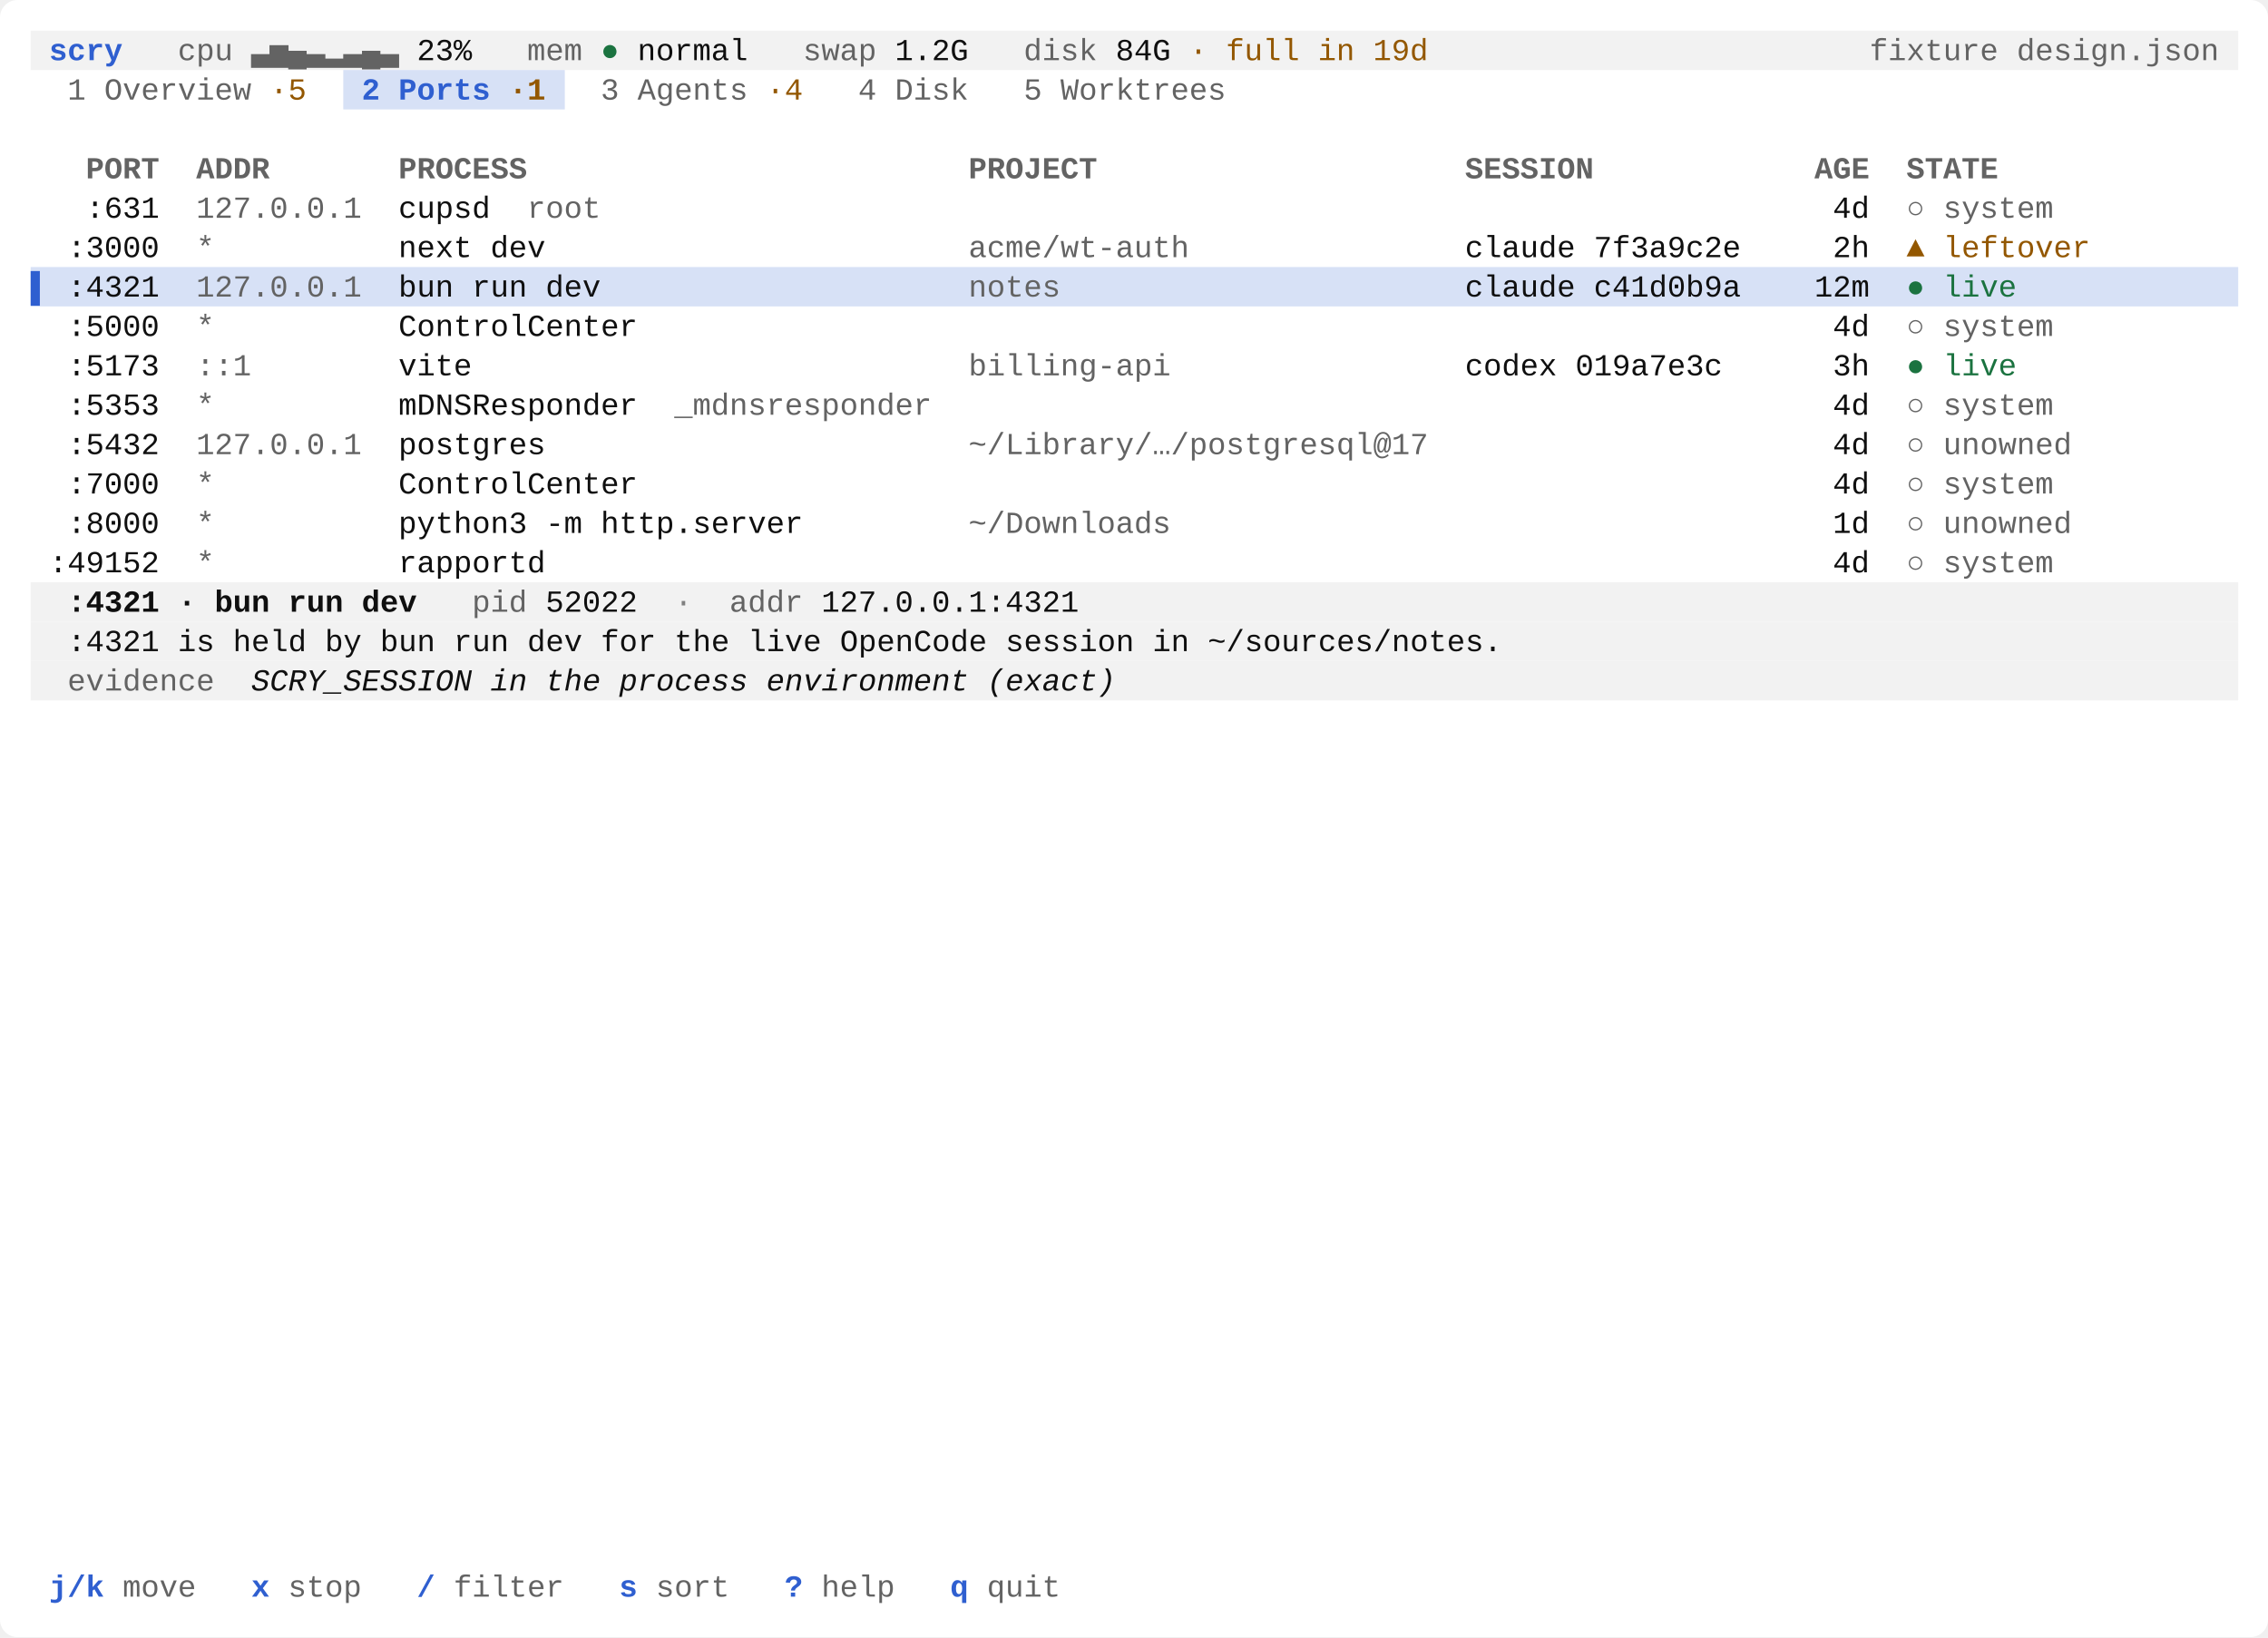
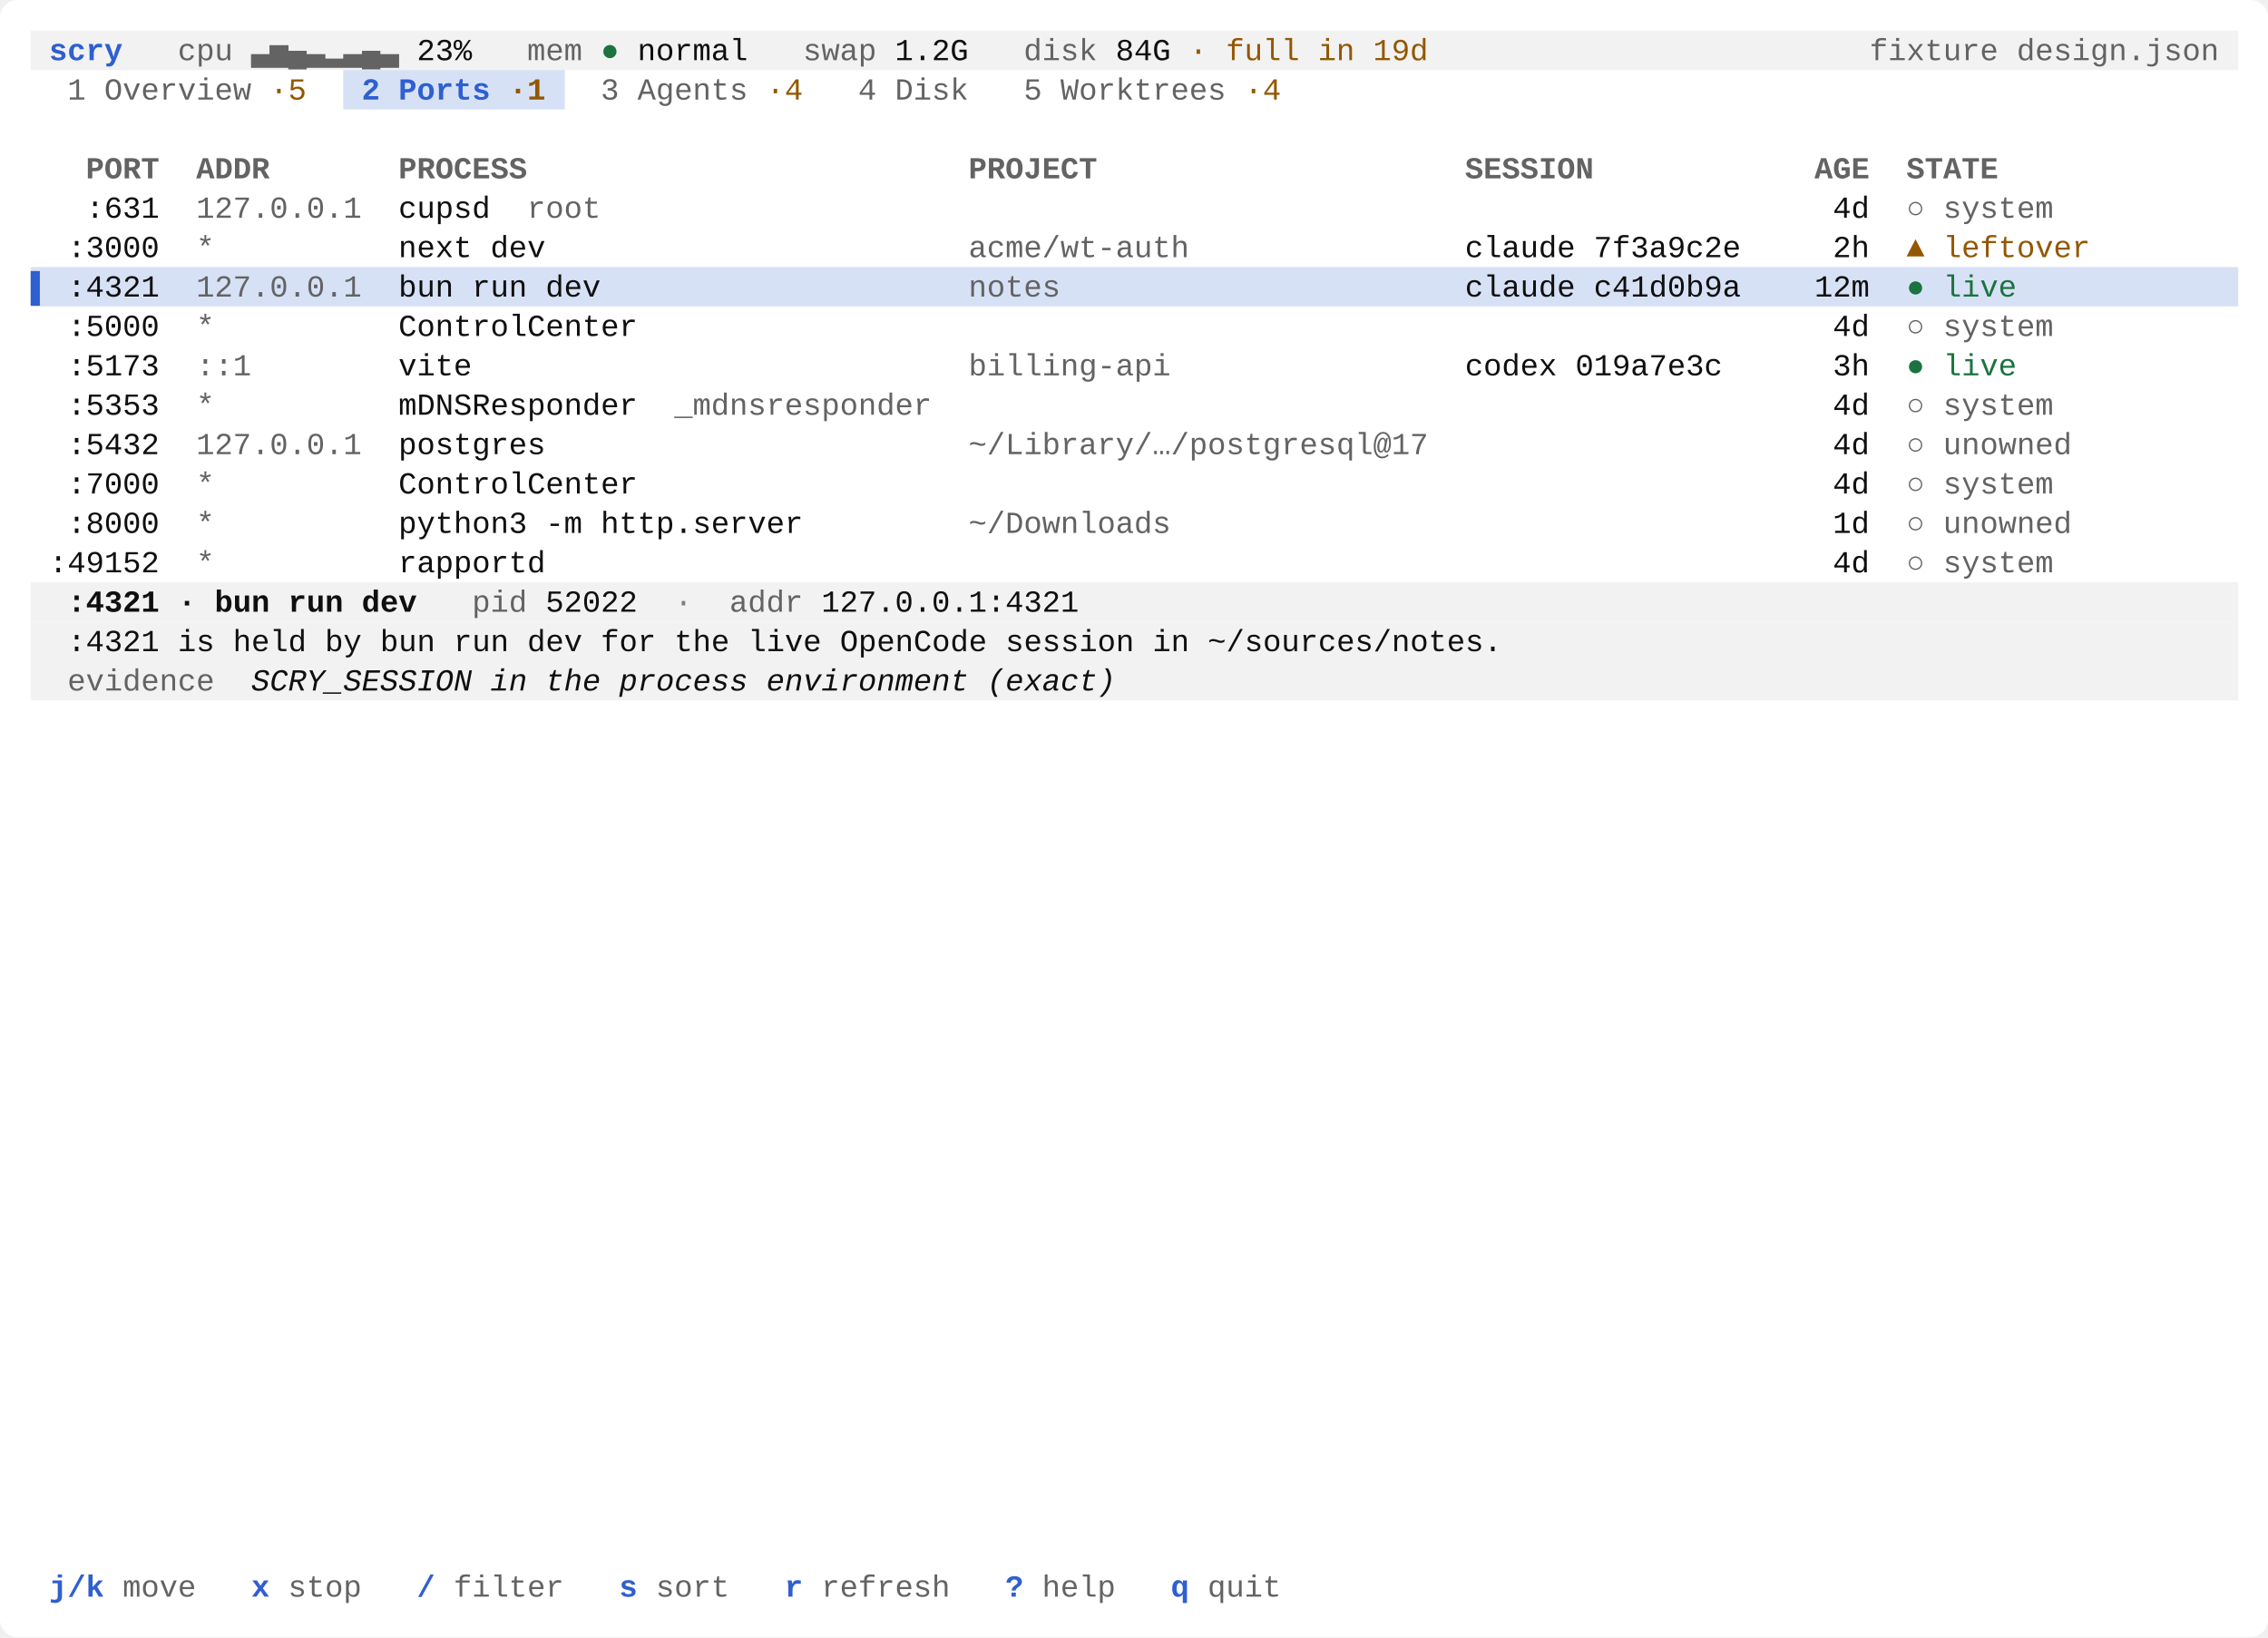
<svg xmlns="http://www.w3.org/2000/svg" width="1036" height="748" viewBox="0 0 1036 748">
  <style>text{font-family:ui-monospace,SFMono-Regular,"SF Mono",Menlo,Consolas,"Liberation Mono","DejaVu Sans Mono",monospace;font-size:14px;white-space:pre}</style>
  <rect width="1036" height="748" rx="8" fill="#ffffff" />
  <g transform="translate(14 14)">
    <rect x="0.0" y="0" width="1008.4" height="18" fill="#f2f2f2" />
    <text x="8.4" y="13.5" fill="#2f5fd0" textLength="33.6" lengthAdjust="spacingAndGlyphs" xml:space="preserve" font-weight="700">scry</text>
    <text x="67.2" y="13.5" fill="#636363" textLength="100.8" lengthAdjust="spacingAndGlyphs" xml:space="preserve">cpu ▃▅▄▃▂▃▄▃</text>
    <text x="176.4" y="13.5" fill="#0f0f0f" textLength="25.2" lengthAdjust="spacingAndGlyphs" xml:space="preserve">23%</text>
    <text x="226.8" y="13.5" fill="#636363" textLength="25.2" lengthAdjust="spacingAndGlyphs" xml:space="preserve">mem</text>
    <text x="260.4" y="13.5" fill="#1b7340" textLength="8.4" lengthAdjust="spacingAndGlyphs" xml:space="preserve">●</text>
    <text x="277.2" y="13.5" fill="#0f0f0f" textLength="50.4" lengthAdjust="spacingAndGlyphs" xml:space="preserve">normal</text>
    <text x="352.8" y="13.5" fill="#636363" textLength="33.6" lengthAdjust="spacingAndGlyphs" xml:space="preserve">swap</text>
    <text x="394.8" y="13.5" fill="#0f0f0f" textLength="33.6" lengthAdjust="spacingAndGlyphs" xml:space="preserve">1.2G</text>
    <text x="453.6" y="13.5" fill="#636363" textLength="33.6" lengthAdjust="spacingAndGlyphs" xml:space="preserve">disk</text>
    <text x="495.6" y="13.5" fill="#0f0f0f" textLength="25.2" lengthAdjust="spacingAndGlyphs" xml:space="preserve">84G</text>
    <text x="529.2" y="13.5" fill="#935700" textLength="109.2" lengthAdjust="spacingAndGlyphs" xml:space="preserve">· full in 19d</text>
    <text x="840.0" y="13.5" fill="#636363" textLength="159.6" lengthAdjust="spacingAndGlyphs" xml:space="preserve">fixture design.json</text>
    <rect x="142.8" y="18" width="101.2" height="18" fill="#d7e1f6" />
    <text x="16.8" y="31.5" fill="#636363" textLength="84.0" lengthAdjust="spacingAndGlyphs" xml:space="preserve">1 Overview</text>
    <text x="109.2" y="31.5" fill="#935700" textLength="16.8" lengthAdjust="spacingAndGlyphs" xml:space="preserve">·5</text>
    <text x="151.2" y="31.5" fill="#2f5fd0" textLength="58.8" lengthAdjust="spacingAndGlyphs" xml:space="preserve" font-weight="700">2 Ports</text>
    <text x="218.4" y="31.5" fill="#935700" textLength="16.8" lengthAdjust="spacingAndGlyphs" xml:space="preserve" font-weight="700">·1</text>
    <text x="260.4" y="31.5" fill="#636363" textLength="67.2" lengthAdjust="spacingAndGlyphs" xml:space="preserve">3 Agents</text>
    <text x="336.0" y="31.5" fill="#935700" textLength="16.8" lengthAdjust="spacingAndGlyphs" xml:space="preserve">·4</text>
    <text x="378.0" y="31.5" fill="#636363" textLength="50.4" lengthAdjust="spacingAndGlyphs" xml:space="preserve">4 Disk</text>
    <text x="453.6" y="31.5" fill="#636363" textLength="92.4" lengthAdjust="spacingAndGlyphs" xml:space="preserve">5 Worktrees</text>
+     <text x="554.4" y="31.5" fill="#935700" textLength="16.8" lengthAdjust="spacingAndGlyphs" xml:space="preserve">·4</text>
    <text x="25.2" y="67.5" fill="#636363" textLength="33.6" lengthAdjust="spacingAndGlyphs" xml:space="preserve" font-weight="700">PORT</text>
    <text x="75.6" y="67.5" fill="#636363" textLength="33.6" lengthAdjust="spacingAndGlyphs" xml:space="preserve" font-weight="700">ADDR</text>
    <text x="168.0" y="67.5" fill="#636363" textLength="58.8" lengthAdjust="spacingAndGlyphs" xml:space="preserve" font-weight="700">PROCESS</text>
    <text x="428.4" y="67.5" fill="#636363" textLength="58.8" lengthAdjust="spacingAndGlyphs" xml:space="preserve" font-weight="700">PROJECT</text>
    <text x="655.2" y="67.5" fill="#636363" textLength="58.8" lengthAdjust="spacingAndGlyphs" xml:space="preserve" font-weight="700">SESSION</text>
    <text x="814.8" y="67.5" fill="#636363" textLength="25.2" lengthAdjust="spacingAndGlyphs" xml:space="preserve" font-weight="700">AGE</text>
    <text x="856.8" y="67.5" fill="#636363" textLength="42.0" lengthAdjust="spacingAndGlyphs" xml:space="preserve" font-weight="700">STATE</text>
    <text x="25.2" y="85.5" fill="#0f0f0f" textLength="33.6" lengthAdjust="spacingAndGlyphs" xml:space="preserve">:631</text>
    <text x="75.6" y="85.5" fill="#636363" textLength="75.6" lengthAdjust="spacingAndGlyphs" xml:space="preserve">127.0.0.1</text>
    <text x="168.0" y="85.5" fill="#0f0f0f" textLength="42.0" lengthAdjust="spacingAndGlyphs" xml:space="preserve">cupsd</text>
    <text x="226.8" y="85.5" fill="#636363" textLength="33.6" lengthAdjust="spacingAndGlyphs" xml:space="preserve">root</text>
    <text x="823.2" y="85.5" fill="#0f0f0f" textLength="16.8" lengthAdjust="spacingAndGlyphs" xml:space="preserve">4d</text>
    <text x="856.8" y="85.5" fill="#636363" textLength="67.2" lengthAdjust="spacingAndGlyphs" xml:space="preserve">○ system</text>
    <text x="16.8" y="103.5" fill="#0f0f0f" textLength="42.0" lengthAdjust="spacingAndGlyphs" xml:space="preserve">:3000</text>
    <text x="75.6" y="103.5" fill="#636363" textLength="8.4" lengthAdjust="spacingAndGlyphs" xml:space="preserve">*</text>
    <text x="168.0" y="103.5" fill="#0f0f0f" textLength="67.2" lengthAdjust="spacingAndGlyphs" xml:space="preserve">next dev</text>
    <text x="428.4" y="103.5" fill="#636363" textLength="100.8" lengthAdjust="spacingAndGlyphs" xml:space="preserve">acme/wt-auth</text>
    <text x="655.2" y="103.5" fill="#0f0f0f" textLength="126.0" lengthAdjust="spacingAndGlyphs" xml:space="preserve">claude 7f3a9c2e</text>
    <text x="823.2" y="103.5" fill="#0f0f0f" textLength="16.8" lengthAdjust="spacingAndGlyphs" xml:space="preserve">2h</text>
    <text x="856.8" y="103.5" fill="#935700" textLength="84.0" lengthAdjust="spacingAndGlyphs" xml:space="preserve">▲ leftover</text>
    <rect x="0.0" y="108" width="1008.4" height="18" fill="#d7e1f6" />
    <text x="0.0" y="121.5" fill="#2f5fd0" textLength="8.4" lengthAdjust="spacingAndGlyphs" xml:space="preserve">▌</text>
    <text x="16.8" y="121.5" fill="#0f0f0f" textLength="42.0" lengthAdjust="spacingAndGlyphs" xml:space="preserve">:4321</text>
    <text x="75.6" y="121.5" fill="#636363" textLength="75.6" lengthAdjust="spacingAndGlyphs" xml:space="preserve">127.0.0.1</text>
    <text x="168.0" y="121.5" fill="#0f0f0f" textLength="92.4" lengthAdjust="spacingAndGlyphs" xml:space="preserve">bun run dev</text>
    <text x="428.4" y="121.5" fill="#636363" textLength="42.0" lengthAdjust="spacingAndGlyphs" xml:space="preserve">notes</text>
    <text x="655.2" y="121.5" fill="#0f0f0f" textLength="126.0" lengthAdjust="spacingAndGlyphs" xml:space="preserve">claude c41d0b9a</text>
    <text x="814.8" y="121.5" fill="#0f0f0f" textLength="25.2" lengthAdjust="spacingAndGlyphs" xml:space="preserve">12m</text>
    <text x="856.8" y="121.5" fill="#1b7340" textLength="50.4" lengthAdjust="spacingAndGlyphs" xml:space="preserve">● live</text>
    <text x="16.8" y="139.5" fill="#0f0f0f" textLength="42.0" lengthAdjust="spacingAndGlyphs" xml:space="preserve">:5000</text>
    <text x="75.6" y="139.5" fill="#636363" textLength="8.4" lengthAdjust="spacingAndGlyphs" xml:space="preserve">*</text>
    <text x="168.0" y="139.5" fill="#0f0f0f" textLength="109.2" lengthAdjust="spacingAndGlyphs" xml:space="preserve">ControlCenter</text>
    <text x="823.2" y="139.5" fill="#0f0f0f" textLength="16.8" lengthAdjust="spacingAndGlyphs" xml:space="preserve">4d</text>
    <text x="856.8" y="139.5" fill="#636363" textLength="67.2" lengthAdjust="spacingAndGlyphs" xml:space="preserve">○ system</text>
    <text x="16.8" y="157.5" fill="#0f0f0f" textLength="42.0" lengthAdjust="spacingAndGlyphs" xml:space="preserve">:5173</text>
    <text x="75.6" y="157.5" fill="#636363" textLength="25.2" lengthAdjust="spacingAndGlyphs" xml:space="preserve">::1</text>
    <text x="168.0" y="157.5" fill="#0f0f0f" textLength="33.6" lengthAdjust="spacingAndGlyphs" xml:space="preserve">vite</text>
    <text x="428.4" y="157.5" fill="#636363" textLength="92.4" lengthAdjust="spacingAndGlyphs" xml:space="preserve">billing-api</text>
    <text x="655.2" y="157.5" fill="#0f0f0f" textLength="117.6" lengthAdjust="spacingAndGlyphs" xml:space="preserve">codex 019a7e3c</text>
    <text x="823.2" y="157.5" fill="#0f0f0f" textLength="16.8" lengthAdjust="spacingAndGlyphs" xml:space="preserve">3h</text>
    <text x="856.8" y="157.5" fill="#1b7340" textLength="50.4" lengthAdjust="spacingAndGlyphs" xml:space="preserve">● live</text>
    <text x="16.8" y="175.5" fill="#0f0f0f" textLength="42.0" lengthAdjust="spacingAndGlyphs" xml:space="preserve">:5353</text>
    <text x="75.6" y="175.5" fill="#636363" textLength="8.4" lengthAdjust="spacingAndGlyphs" xml:space="preserve">*</text>
    <text x="168.0" y="175.5" fill="#0f0f0f" textLength="109.2" lengthAdjust="spacingAndGlyphs" xml:space="preserve">mDNSResponder</text>
    <text x="294.0" y="175.5" fill="#636363" textLength="117.6" lengthAdjust="spacingAndGlyphs" xml:space="preserve">_mdnsresponder</text>
    <text x="823.2" y="175.5" fill="#0f0f0f" textLength="16.8" lengthAdjust="spacingAndGlyphs" xml:space="preserve">4d</text>
    <text x="856.8" y="175.5" fill="#636363" textLength="67.2" lengthAdjust="spacingAndGlyphs" xml:space="preserve">○ system</text>
    <text x="16.8" y="193.5" fill="#0f0f0f" textLength="42.0" lengthAdjust="spacingAndGlyphs" xml:space="preserve">:5432</text>
    <text x="75.6" y="193.5" fill="#636363" textLength="75.6" lengthAdjust="spacingAndGlyphs" xml:space="preserve">127.0.0.1</text>
    <text x="168.0" y="193.5" fill="#0f0f0f" textLength="67.2" lengthAdjust="spacingAndGlyphs" xml:space="preserve">postgres</text>
    <text x="428.4" y="193.5" fill="#636363" textLength="210.0" lengthAdjust="spacingAndGlyphs" xml:space="preserve">~/Library/…/postgresql@17</text>
    <text x="823.2" y="193.5" fill="#0f0f0f" textLength="16.8" lengthAdjust="spacingAndGlyphs" xml:space="preserve">4d</text>
    <text x="856.8" y="193.5" fill="#636363" textLength="75.6" lengthAdjust="spacingAndGlyphs" xml:space="preserve">○ unowned</text>
    <text x="16.8" y="211.5" fill="#0f0f0f" textLength="42.0" lengthAdjust="spacingAndGlyphs" xml:space="preserve">:7000</text>
    <text x="75.6" y="211.5" fill="#636363" textLength="8.4" lengthAdjust="spacingAndGlyphs" xml:space="preserve">*</text>
    <text x="168.0" y="211.5" fill="#0f0f0f" textLength="109.2" lengthAdjust="spacingAndGlyphs" xml:space="preserve">ControlCenter</text>
    <text x="823.2" y="211.5" fill="#0f0f0f" textLength="16.8" lengthAdjust="spacingAndGlyphs" xml:space="preserve">4d</text>
    <text x="856.8" y="211.5" fill="#636363" textLength="67.2" lengthAdjust="spacingAndGlyphs" xml:space="preserve">○ system</text>
    <text x="16.8" y="229.5" fill="#0f0f0f" textLength="42.0" lengthAdjust="spacingAndGlyphs" xml:space="preserve">:8000</text>
    <text x="75.6" y="229.5" fill="#636363" textLength="8.4" lengthAdjust="spacingAndGlyphs" xml:space="preserve">*</text>
    <text x="168.0" y="229.5" fill="#0f0f0f" textLength="184.8" lengthAdjust="spacingAndGlyphs" xml:space="preserve">python3 -m http.server</text>
    <text x="428.4" y="229.5" fill="#636363" textLength="92.4" lengthAdjust="spacingAndGlyphs" xml:space="preserve">~/Downloads</text>
    <text x="823.2" y="229.5" fill="#0f0f0f" textLength="16.8" lengthAdjust="spacingAndGlyphs" xml:space="preserve">1d</text>
    <text x="856.8" y="229.5" fill="#636363" textLength="75.6" lengthAdjust="spacingAndGlyphs" xml:space="preserve">○ unowned</text>
    <text x="8.4" y="247.5" fill="#0f0f0f" textLength="50.4" lengthAdjust="spacingAndGlyphs" xml:space="preserve">:49152</text>
    <text x="75.6" y="247.5" fill="#636363" textLength="8.4" lengthAdjust="spacingAndGlyphs" xml:space="preserve">*</text>
    <text x="168.0" y="247.5" fill="#0f0f0f" textLength="67.2" lengthAdjust="spacingAndGlyphs" xml:space="preserve">rapportd</text>
    <text x="823.2" y="247.5" fill="#0f0f0f" textLength="16.8" lengthAdjust="spacingAndGlyphs" xml:space="preserve">4d</text>
    <text x="856.8" y="247.5" fill="#636363" textLength="67.2" lengthAdjust="spacingAndGlyphs" xml:space="preserve">○ system</text>
    <rect x="0.0" y="252" width="1008.4" height="18" fill="#f2f2f2" />
    <text x="16.8" y="265.5" fill="#0f0f0f" textLength="159.6" lengthAdjust="spacingAndGlyphs" xml:space="preserve" font-weight="700">:4321 · bun run dev</text>
    <text x="201.6" y="265.5" fill="#636363" textLength="25.2" lengthAdjust="spacingAndGlyphs" xml:space="preserve">pid</text>
    <text x="235.2" y="265.5" fill="#0f0f0f" textLength="42.0" lengthAdjust="spacingAndGlyphs" xml:space="preserve">52022</text>
    <text x="294.0" y="265.5" fill="#808080" textLength="8.4" lengthAdjust="spacingAndGlyphs" xml:space="preserve">·</text>
    <text x="319.2" y="265.5" fill="#636363" textLength="33.6" lengthAdjust="spacingAndGlyphs" xml:space="preserve">addr</text>
    <text x="361.2" y="265.5" fill="#0f0f0f" textLength="117.6" lengthAdjust="spacingAndGlyphs" xml:space="preserve">127.0.0.1:4321</text>
    <rect x="0.0" y="270" width="1008.4" height="18" fill="#f2f2f2" />
    <text x="16.8" y="283.5" fill="#0f0f0f" textLength="655.2" lengthAdjust="spacingAndGlyphs" xml:space="preserve">:4321 is held by bun run dev for the live OpenCode session in ~/sources/notes.</text>
    <rect x="0.0" y="288" width="1008.4" height="18" fill="#f2f2f2" />
    <text x="16.8" y="301.5" fill="#636363" textLength="67.2" lengthAdjust="spacingAndGlyphs" xml:space="preserve">evidence</text>
    <text x="100.8" y="301.5" fill="#0f0f0f" textLength="394.8" lengthAdjust="spacingAndGlyphs" xml:space="preserve" font-style="italic">SCRY_SESSION in the process environment (exact)</text>
    <text x="8.4" y="715.5" fill="#2f5fd0" textLength="25.2" lengthAdjust="spacingAndGlyphs" xml:space="preserve" font-weight="700">j/k</text>
    <text x="42.0" y="715.5" fill="#636363" textLength="33.6" lengthAdjust="spacingAndGlyphs" xml:space="preserve">move</text>
    <text x="100.8" y="715.5" fill="#2f5fd0" textLength="8.4" lengthAdjust="spacingAndGlyphs" xml:space="preserve" font-weight="700">x</text>
    <text x="117.6" y="715.5" fill="#636363" textLength="33.6" lengthAdjust="spacingAndGlyphs" xml:space="preserve">stop</text>
    <text x="176.4" y="715.5" fill="#2f5fd0" textLength="8.4" lengthAdjust="spacingAndGlyphs" xml:space="preserve" font-weight="700">/</text>
    <text x="193.2" y="715.5" fill="#636363" textLength="50.4" lengthAdjust="spacingAndGlyphs" xml:space="preserve">filter</text>
    <text x="268.8" y="715.5" fill="#2f5fd0" textLength="8.4" lengthAdjust="spacingAndGlyphs" xml:space="preserve" font-weight="700">s</text>
    <text x="285.6" y="715.5" fill="#636363" textLength="33.6" lengthAdjust="spacingAndGlyphs" xml:space="preserve">sort</text>
-     <text x="344.4" y="715.5" fill="#2f5fd0" textLength="8.4" lengthAdjust="spacingAndGlyphs" xml:space="preserve" font-weight="700">?</text>
-     <text x="361.2" y="715.5" fill="#636363" textLength="33.6" lengthAdjust="spacingAndGlyphs" xml:space="preserve">help</text>
-     <text x="420.0" y="715.5" fill="#2f5fd0" textLength="8.4" lengthAdjust="spacingAndGlyphs" xml:space="preserve" font-weight="700">q</text>
-     <text x="436.8" y="715.5" fill="#636363" textLength="33.6" lengthAdjust="spacingAndGlyphs" xml:space="preserve">quit</text>
+     <text x="344.4" y="715.5" fill="#2f5fd0" textLength="8.4" lengthAdjust="spacingAndGlyphs" xml:space="preserve" font-weight="700">r</text>
+     <text x="361.2" y="715.5" fill="#636363" textLength="58.8" lengthAdjust="spacingAndGlyphs" xml:space="preserve">refresh</text>
+     <text x="445.2" y="715.5" fill="#2f5fd0" textLength="8.4" lengthAdjust="spacingAndGlyphs" xml:space="preserve" font-weight="700">?</text>
+     <text x="462.0" y="715.5" fill="#636363" textLength="33.6" lengthAdjust="spacingAndGlyphs" xml:space="preserve">help</text>
+     <text x="520.8" y="715.5" fill="#2f5fd0" textLength="8.4" lengthAdjust="spacingAndGlyphs" xml:space="preserve" font-weight="700">q</text>
+     <text x="537.6" y="715.5" fill="#636363" textLength="33.6" lengthAdjust="spacingAndGlyphs" xml:space="preserve">quit</text>
  </g>
</svg>
